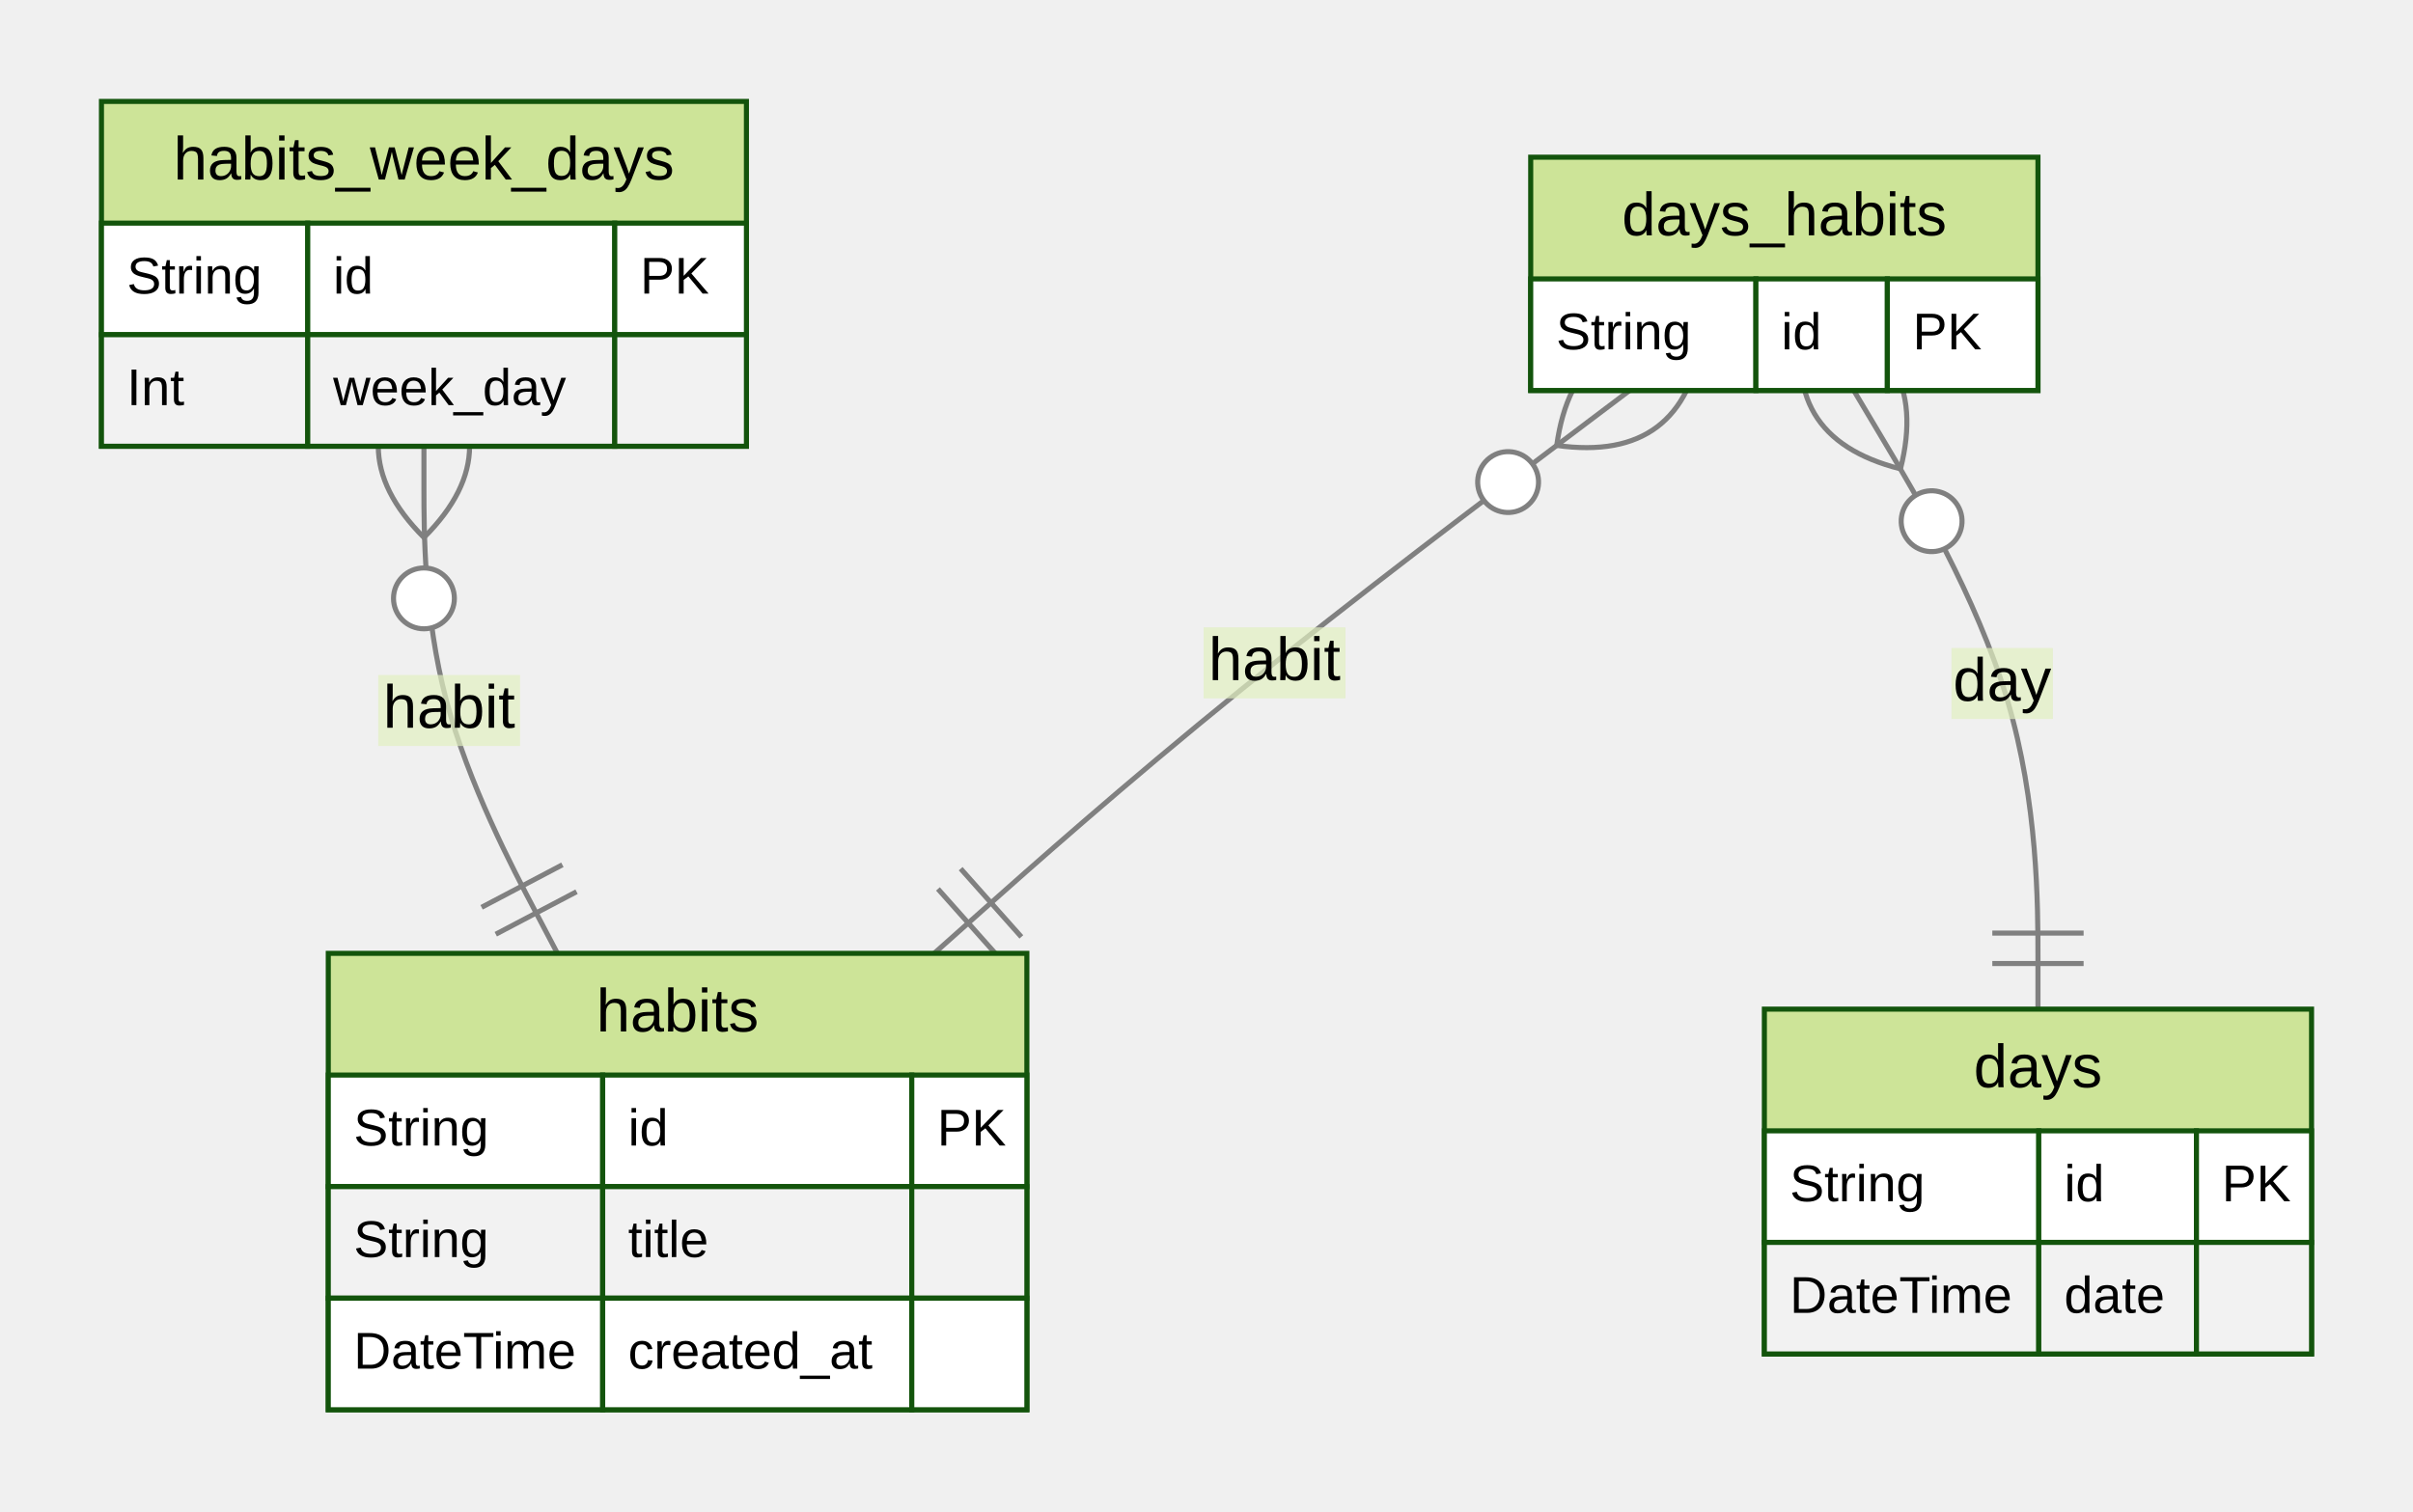
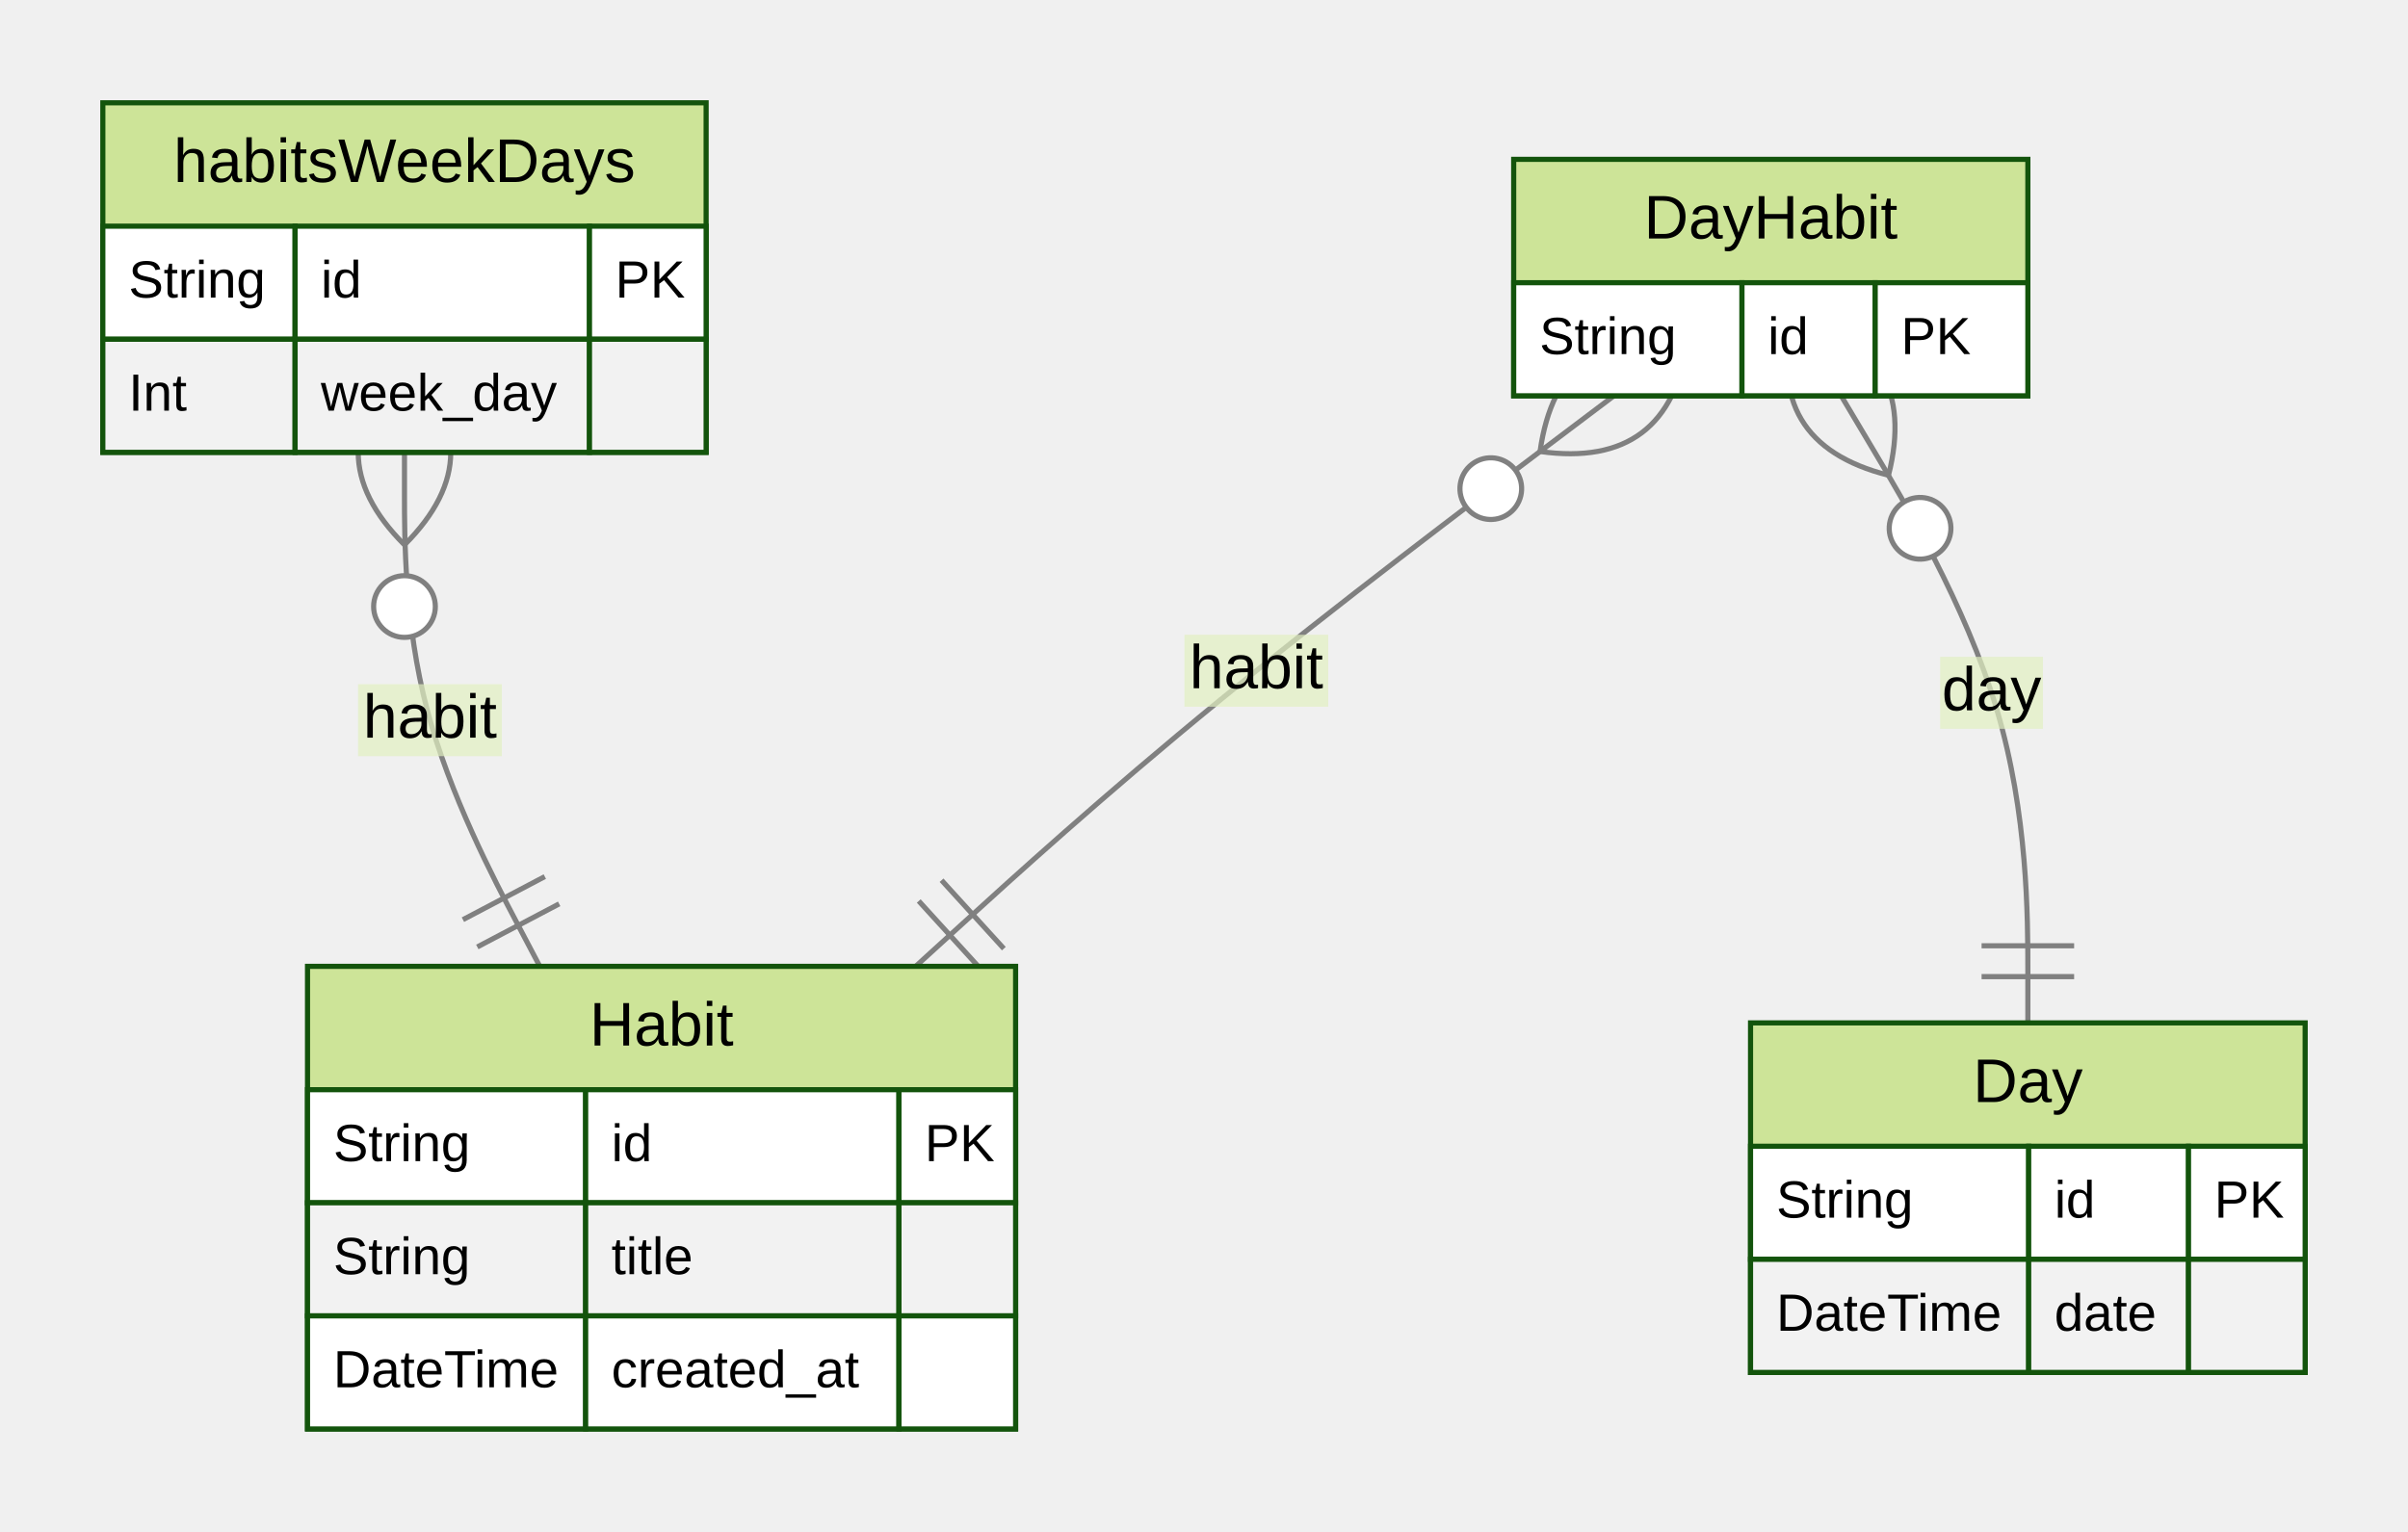
- <svg xmlns="http://www.w3.org/2000/svg" aria-roledescription="er" role="graphics-document document" viewBox="0 0 475.694 298" style="max-width: 475.694px; background-color: white;" width="100%" id="mermaid-0">
+ <svg xmlns="http://www.w3.org/2000/svg" aria-roledescription="er" role="graphics-document document" viewBox="0 0 468.333 298" style="max-width: 468.333px; background-color: white;" width="100%" id="mermaid-0">
  <style>#mermaid-0{font-family:"trebuchet ms",verdana,arial,sans-serif;font-size:16px;fill:#000000;}#mermaid-0 .error-icon{fill:#552222;}#mermaid-0 .error-text{fill:#552222;stroke:#552222;}#mermaid-0 .edge-thickness-normal{stroke-width:2px;}#mermaid-0 .edge-thickness-thick{stroke-width:3.5px;}#mermaid-0 .edge-pattern-solid{stroke-dasharray:0;}#mermaid-0 .edge-pattern-dashed{stroke-dasharray:3;}#mermaid-0 .edge-pattern-dotted{stroke-dasharray:2;}#mermaid-0 .marker{fill:#000000;stroke:#000000;}#mermaid-0 .marker.cross{stroke:#000000;}#mermaid-0 svg{font-family:"trebuchet ms",verdana,arial,sans-serif;font-size:16px;}#mermaid-0 .entityBox{fill:#cde498;stroke:#13540c;}#mermaid-0 .attributeBoxOdd{fill:#ffffff;stroke:#13540c;}#mermaid-0 .attributeBoxEven{fill:#f2f2f2;stroke:#13540c;}#mermaid-0 .relationshipLabelBox{fill:hsl(78.158, 58.462%, 84.51%);opacity:0.7;background-color:hsl(78.158, 58.462%, 84.51%);}#mermaid-0 .relationshipLabelBox rect{opacity:0.5;}#mermaid-0 .relationshipLine{stroke:#000000;}#mermaid-0 .entityTitleText{text-anchor:middle;font-size:18px;fill:#000000;}#mermaid-0 :root{--mermaid-font-family:"trebuchet ms",verdana,arial,sans-serif;}</style>
  <g />
  <defs>
    <marker orient="auto" markerHeight="18" markerWidth="18" refY="9" refX="0" id="ONLY_ONE_START">
      <path d="M9,0 L9,18 M15,0 L15,18" fill="none" stroke="gray" />
    </marker>
  </defs>
  <defs>
    <marker orient="auto" markerHeight="18" markerWidth="18" refY="9" refX="18" id="ONLY_ONE_END">
      <path d="M3,0 L3,18 M9,0 L9,18" fill="none" stroke="gray" />
    </marker>
  </defs>
  <defs>
    <marker orient="auto" markerHeight="18" markerWidth="30" refY="9" refX="0" id="ZERO_OR_ONE_START">
      <circle r="6" cy="9" cx="21" fill="white" stroke="gray" />
      <path d="M9,0 L9,18" fill="none" stroke="gray" />
    </marker>
  </defs>
  <defs>
    <marker orient="auto" markerHeight="18" markerWidth="30" refY="9" refX="30" id="ZERO_OR_ONE_END">
      <circle r="6" cy="9" cx="9" fill="white" stroke="gray" />
      <path d="M21,0 L21,18" fill="none" stroke="gray" />
    </marker>
  </defs>
  <defs>
    <marker orient="auto" markerHeight="36" markerWidth="45" refY="18" refX="18" id="ONE_OR_MORE_START">
      <path d="M0,18 Q 18,0 36,18 Q 18,36 0,18 M42,9 L42,27" fill="none" stroke="gray" />
    </marker>
  </defs>
  <defs>
    <marker orient="auto" markerHeight="36" markerWidth="45" refY="18" refX="27" id="ONE_OR_MORE_END">
      <path d="M3,9 L3,27 M9,18 Q27,0 45,18 Q27,36 9,18" fill="none" stroke="gray" />
    </marker>
  </defs>
  <defs>
    <marker orient="auto" markerHeight="36" markerWidth="57" refY="18" refX="18" id="ZERO_OR_MORE_START">
      <circle r="6" cy="18" cx="48" fill="white" stroke="gray" />
      <path d="M0,18 Q18,0 36,18 Q18,36 0,18" fill="none" stroke="gray" />
    </marker>
  </defs>
  <defs>
    <marker orient="auto" markerHeight="36" markerWidth="57" refY="18" refX="39" id="ZERO_OR_MORE_END">
      <circle r="6" cy="18" cx="9" fill="white" stroke="gray" />
      <path d="M21,18 Q39,0 57,18 Q39,36 21,18" fill="none" stroke="gray" />
    </marker>
  </defs>
-   <path style="stroke: gray; fill: none;" marker-start="url(#ZERO_OR_MORE_START)" marker-end="url(#ONLY_ONE_END)" d="M83.575,88L83.575,96.333C83.575,104.667,83.575,121.333,87.961,138C92.347,154.667,101.119,171.333,105.505,179.667L109.891,188" class="er relationshipLine" />
-   <path style="stroke: gray; fill: none;" marker-start="url(#ZERO_OR_MORE_START)" marker-end="url(#ONLY_ONE_END)" d="M365.45,77L371.502,87.167C377.553,97.333,389.656,117.667,395.708,138C401.76,158.333,401.76,178.667,401.76,188.833L401.76,199" class="er relationshipLine" />
-   <path style="stroke: gray; fill: none;" marker-start="url(#ZERO_OR_MORE_START)" marker-end="url(#ONLY_ONE_END)" d="M321.258,77L307.776,87.167C294.293,97.333,267.328,117.667,244.478,136.167C221.628,154.667,202.893,171.333,193.526,179.667L184.159,188" class="er relationshipLine" />
-   <g transform="translate(64.71619,188 )" id="entity-habits-59333331-6c3a-54f1-a56e-d211c6383727">
+   <path style="stroke: gray; fill: none;" marker-start="url(#ZERO_OR_MORE_START)" marker-end="url(#ONLY_ONE_END)" d="M78.668,88L78.668,96.333C78.668,104.667,78.668,121.333,83.054,138C87.44,154.667,96.212,171.333,100.598,179.667L104.984,188" class="er relationshipLine" />
+   <path style="stroke: gray; fill: none;" marker-start="url(#ZERO_OR_MORE_START)" marker-end="url(#ONLY_ONE_END)" d="M358.089,77L364.141,87.167C370.192,97.333,382.295,117.667,388.347,138C394.399,158.333,394.399,178.667,394.399,188.833L394.399,199" class="er relationshipLine" />
+   <path style="stroke: gray; fill: none;" marker-start="url(#ZERO_OR_MORE_START)" marker-end="url(#ONLY_ONE_END)" d="M313.897,77L300.415,87.167C286.932,97.333,259.967,117.667,237.332,136.167C214.698,154.667,196.393,171.333,187.241,179.667L178.089,188" class="er relationshipLine" />
+   <g transform="translate(59.80891,188 )" id="entity-Habit-9f611293-fb4e-574e-88c9-ffe07f9dfec7">
    <rect height="90" width="137.718" y="0" x="0" class="er entityBox" />
-     <text style="dominant-baseline: middle; text-anchor: middle; font-size: 12px;" transform="translate(68.85901,12)" y="0" x="0" id="text-entity-habits-59333331-6c3a-54f1-a56e-d211c6383727" class="er entityLabel">habits</text>
+     <text style="dominant-baseline: middle; text-anchor: middle; font-size: 12px;" transform="translate(68.85901,12)" y="0" x="0" id="text-entity-Habit-9f611293-fb4e-574e-88c9-ffe07f9dfec7" class="er entityLabel">Habit</text>
    <rect height="22" width="54.096" y="24" x="0" class="er attributeBoxOdd" />
-     <text style="dominant-baseline: middle; font-size: 10.2px;" transform="translate(5,35)" y="0" x="0" id="text-entity-habits-59333331-6c3a-54f1-a56e-d211c6383727-attr-1-type" class="er entityLabel">String</text>
+     <text style="dominant-baseline: middle; font-size: 10.2px;" transform="translate(5,35)" y="0" x="0" id="text-entity-Habit-9f611293-fb4e-574e-88c9-ffe07f9dfec7-attr-1-type" class="er entityLabel">String</text>
    <rect height="22" width="60.935" y="24" x="54.096" class="er attributeBoxOdd" />
-     <text style="dominant-baseline: middle; font-size: 10.2px;" transform="translate(59.09555,35)" y="0" x="0" id="text-entity-habits-59333331-6c3a-54f1-a56e-d211c6383727-attr-1-name" class="er entityLabel">id</text>
+     <text style="dominant-baseline: middle; font-size: 10.2px;" transform="translate(59.09555,35)" y="0" x="0" id="text-entity-Habit-9f611293-fb4e-574e-88c9-ffe07f9dfec7-attr-1-name" class="er entityLabel">id</text>
    <rect height="22" width="22.688" y="24" x="115.03" class="er attributeBoxOdd" />
-     <text style="dominant-baseline: middle; font-size: 10.2px;" transform="translate(120.0303,35)" y="0" x="0" id="text-entity-habits-59333331-6c3a-54f1-a56e-d211c6383727-attr-1-key" class="er entityLabel">PK</text>
+     <text style="dominant-baseline: middle; font-size: 10.2px;" transform="translate(120.0303,35)" y="0" x="0" id="text-entity-Habit-9f611293-fb4e-574e-88c9-ffe07f9dfec7-attr-1-key" class="er entityLabel">PK</text>
    <rect height="22" width="54.096" y="46" x="0" class="er attributeBoxEven" />
-     <text style="dominant-baseline: middle; font-size: 10.2px;" transform="translate(5,57)" y="0" x="0" id="text-entity-habits-59333331-6c3a-54f1-a56e-d211c6383727-attr-2-type" class="er entityLabel">String</text>
+     <text style="dominant-baseline: middle; font-size: 10.2px;" transform="translate(5,57)" y="0" x="0" id="text-entity-Habit-9f611293-fb4e-574e-88c9-ffe07f9dfec7-attr-2-type" class="er entityLabel">String</text>
    <rect height="22" width="60.935" y="46" x="54.096" class="er attributeBoxEven" />
-     <text style="dominant-baseline: middle; font-size: 10.2px;" transform="translate(59.09555,57)" y="0" x="0" id="text-entity-habits-59333331-6c3a-54f1-a56e-d211c6383727-attr-2-name" class="er entityLabel">title</text>
+     <text style="dominant-baseline: middle; font-size: 10.2px;" transform="translate(59.09555,57)" y="0" x="0" id="text-entity-Habit-9f611293-fb4e-574e-88c9-ffe07f9dfec7-attr-2-name" class="er entityLabel">title</text>
    <rect height="22" width="22.688" y="46" x="115.03" class="er attributeBoxEven" />
-     <text style="dominant-baseline: middle; font-size: 10.2px;" transform="translate(120.0303,57)" y="0" x="0" id="text-entity-habits-59333331-6c3a-54f1-a56e-d211c6383727-attr-2-key" class="er entityLabel" />
+     <text style="dominant-baseline: middle; font-size: 10.2px;" transform="translate(120.0303,57)" y="0" x="0" id="text-entity-Habit-9f611293-fb4e-574e-88c9-ffe07f9dfec7-attr-2-key" class="er entityLabel" />
    <rect height="22" width="54.096" y="68" x="0" class="er attributeBoxOdd" />
-     <text style="dominant-baseline: middle; font-size: 10.2px;" transform="translate(5,79)" y="0" x="0" id="text-entity-habits-59333331-6c3a-54f1-a56e-d211c6383727-attr-3-type" class="er entityLabel">DateTime</text>
+     <text style="dominant-baseline: middle; font-size: 10.2px;" transform="translate(5,79)" y="0" x="0" id="text-entity-Habit-9f611293-fb4e-574e-88c9-ffe07f9dfec7-attr-3-type" class="er entityLabel">DateTime</text>
    <rect height="22" width="60.935" y="68" x="54.096" class="er attributeBoxOdd" />
-     <text style="dominant-baseline: middle; font-size: 10.2px;" transform="translate(59.09555,79)" y="0" x="0" id="text-entity-habits-59333331-6c3a-54f1-a56e-d211c6383727-attr-3-name" class="er entityLabel">created_at</text>
+     <text style="dominant-baseline: middle; font-size: 10.2px;" transform="translate(59.09555,79)" y="0" x="0" id="text-entity-Habit-9f611293-fb4e-574e-88c9-ffe07f9dfec7-attr-3-name" class="er entityLabel">created_at</text>
    <rect height="22" width="22.688" y="68" x="115.03" class="er attributeBoxOdd" />
-     <text style="dominant-baseline: middle; font-size: 10.2px;" transform="translate(120.0303,79)" y="0" x="0" id="text-entity-habits-59333331-6c3a-54f1-a56e-d211c6383727-attr-3-key" class="er entityLabel" />
+     <text style="dominant-baseline: middle; font-size: 10.2px;" transform="translate(120.0303,79)" y="0" x="0" id="text-entity-Habit-9f611293-fb4e-574e-88c9-ffe07f9dfec7-attr-3-key" class="er entityLabel" />
  </g>
-   <g transform="translate(20,20 )" id="entity-habitsweekdays-f4b5d4bb-9c7e-57f3-9202-1c14d857d5a4">
-     <rect height="68" width="127.15" y="0" x="0" class="er entityBox" />
-     <text style="dominant-baseline: middle; text-anchor: middle; font-size: 12px;" transform="translate(63.5752,12)" y="0" x="0" id="text-entity-habitsweekdays-f4b5d4bb-9c7e-57f3-9202-1c14d857d5a4" class="er entityLabel">habits_week_days</text>
-     <rect height="22" width="40.668" y="24" x="0" class="er attributeBoxOdd" />
-     <text style="dominant-baseline: middle; font-size: 10.2px;" transform="translate(5,35)" y="0" x="0" id="text-entity-habitsweekdays-f4b5d4bb-9c7e-57f3-9202-1c14d857d5a4-attr-1-type" class="er entityLabel">String</text>
-     <rect height="22" width="60.524" y="24" x="40.668" class="er attributeBoxOdd" />
-     <text style="dominant-baseline: middle; font-size: 10.2px;" transform="translate(45.66758,35)" y="0" x="0" id="text-entity-habitsweekdays-f4b5d4bb-9c7e-57f3-9202-1c14d857d5a4-attr-1-name" class="er entityLabel">id</text>
-     <rect height="22" width="25.959" y="24" x="101.191" class="er attributeBoxOdd" />
-     <text style="dominant-baseline: middle; font-size: 10.2px;" transform="translate(106.1912,35)" y="0" x="0" id="text-entity-habitsweekdays-f4b5d4bb-9c7e-57f3-9202-1c14d857d5a4-attr-1-key" class="er entityLabel">PK</text>
-     <rect height="22" width="40.668" y="46" x="0" class="er attributeBoxEven" />
-     <text style="dominant-baseline: middle; font-size: 10.2px;" transform="translate(5,57)" y="0" x="0" id="text-entity-habitsweekdays-f4b5d4bb-9c7e-57f3-9202-1c14d857d5a4-attr-2-type" class="er entityLabel">Int</text>
-     <rect height="22" width="60.524" y="46" x="40.668" class="er attributeBoxEven" />
-     <text style="dominant-baseline: middle; font-size: 10.2px;" transform="translate(45.66758,57)" y="0" x="0" id="text-entity-habitsweekdays-f4b5d4bb-9c7e-57f3-9202-1c14d857d5a4-attr-2-name" class="er entityLabel">week_day</text>
-     <rect height="22" width="25.959" y="46" x="101.191" class="er attributeBoxEven" />
-     <text style="dominant-baseline: middle; font-size: 10.2px;" transform="translate(106.1912,57)" y="0" x="0" id="text-entity-habitsweekdays-f4b5d4bb-9c7e-57f3-9202-1c14d857d5a4-attr-2-key" class="er entityLabel" />
+   <g transform="translate(20,20 )" id="entity-habitsWeekDays-486e0eae-30d3-5343-9101-aa32f741743e">
+     <rect height="68" width="117.336" y="0" x="0" class="er entityBox" />
+     <text style="dominant-baseline: middle; text-anchor: middle; font-size: 12px;" transform="translate(58.66792,12)" y="0" x="0" id="text-entity-habitsWeekDays-486e0eae-30d3-5343-9101-aa32f741743e" class="er entityLabel">habitsWeekDays</text>
+     <rect height="22" width="37.396" y="24" x="0" class="er attributeBoxOdd" />
+     <text style="dominant-baseline: middle; font-size: 10.2px;" transform="translate(5,35)" y="0" x="0" id="text-entity-habitsWeekDays-486e0eae-30d3-5343-9101-aa32f741743e-attr-1-type" class="er entityLabel">String</text>
+     <rect height="22" width="57.252" y="24" x="37.396" class="er attributeBoxOdd" />
+     <text style="dominant-baseline: middle; font-size: 10.2px;" transform="translate(42.39606,35)" y="0" x="0" id="text-entity-habitsWeekDays-486e0eae-30d3-5343-9101-aa32f741743e-attr-1-name" class="er entityLabel">id</text>
+     <rect height="22" width="22.688" y="24" x="94.648" class="er attributeBoxOdd" />
+     <text style="dominant-baseline: middle; font-size: 10.2px;" transform="translate(99.64815,35)" y="0" x="0" id="text-entity-habitsWeekDays-486e0eae-30d3-5343-9101-aa32f741743e-attr-1-key" class="er entityLabel">PK</text>
+     <rect height="22" width="37.396" y="46" x="0" class="er attributeBoxEven" />
+     <text style="dominant-baseline: middle; font-size: 10.2px;" transform="translate(5,57)" y="0" x="0" id="text-entity-habitsWeekDays-486e0eae-30d3-5343-9101-aa32f741743e-attr-2-type" class="er entityLabel">Int</text>
+     <rect height="22" width="57.252" y="46" x="37.396" class="er attributeBoxEven" />
+     <text style="dominant-baseline: middle; font-size: 10.2px;" transform="translate(42.39606,57)" y="0" x="0" id="text-entity-habitsWeekDays-486e0eae-30d3-5343-9101-aa32f741743e-attr-2-name" class="er entityLabel">week_day</text>
+     <rect height="22" width="22.688" y="46" x="94.648" class="er attributeBoxEven" />
+     <text style="dominant-baseline: middle; font-size: 10.2px;" transform="translate(99.64815,57)" y="0" x="0" id="text-entity-habitsWeekDays-486e0eae-30d3-5343-9101-aa32f741743e-attr-2-key" class="er entityLabel" />
  </g>
-   <g transform="translate(347.825,199 )" id="entity-days-1423ac63-3526-5a52-8359-97be9f67b867">
+   <g transform="translate(340.4641,199 )" id="entity-Day-9ea0cc54-f82e-59e2-b538-e90e302bfc1e">
    <rect height="68" width="107.869" y="0" x="0" class="er entityBox" />
-     <text style="dominant-baseline: middle; text-anchor: middle; font-size: 12px;" transform="translate(53.93452,12)" y="0" x="0" id="text-entity-days-1423ac63-3526-5a52-8359-97be9f67b867" class="er entityLabel">days</text>
+     <text style="dominant-baseline: middle; text-anchor: middle; font-size: 12px;" transform="translate(53.93452,12)" y="0" x="0" id="text-entity-Day-9ea0cc54-f82e-59e2-b538-e90e302bfc1e" class="er entityLabel">Day</text>
    <rect height="22" width="54.096" y="24" x="0" class="er attributeBoxOdd" />
-     <text style="dominant-baseline: middle; font-size: 10.2px;" transform="translate(5,35)" y="0" x="0" id="text-entity-days-1423ac63-3526-5a52-8359-97be9f67b867-attr-1-type" class="er entityLabel">String</text>
+     <text style="dominant-baseline: middle; font-size: 10.2px;" transform="translate(5,35)" y="0" x="0" id="text-entity-Day-9ea0cc54-f82e-59e2-b538-e90e302bfc1e-attr-1-type" class="er entityLabel">String</text>
    <rect height="22" width="31.086" y="24" x="54.096" class="er attributeBoxOdd" />
-     <text style="dominant-baseline: middle; font-size: 10.2px;" transform="translate(59.09555,35)" y="0" x="0" id="text-entity-days-1423ac63-3526-5a52-8359-97be9f67b867-attr-1-name" class="er entityLabel">id</text>
+     <text style="dominant-baseline: middle; font-size: 10.2px;" transform="translate(59.09555,35)" y="0" x="0" id="text-entity-Day-9ea0cc54-f82e-59e2-b538-e90e302bfc1e-attr-1-name" class="er entityLabel">id</text>
    <rect height="22" width="22.688" y="24" x="85.181" class="er attributeBoxOdd" />
-     <text style="dominant-baseline: middle; font-size: 10.2px;" transform="translate(90.18137,35)" y="0" x="0" id="text-entity-days-1423ac63-3526-5a52-8359-97be9f67b867-attr-1-key" class="er entityLabel">PK</text>
+     <text style="dominant-baseline: middle; font-size: 10.2px;" transform="translate(90.18137,35)" y="0" x="0" id="text-entity-Day-9ea0cc54-f82e-59e2-b538-e90e302bfc1e-attr-1-key" class="er entityLabel">PK</text>
    <rect height="22" width="54.096" y="46" x="0" class="er attributeBoxEven" />
-     <text style="dominant-baseline: middle; font-size: 10.2px;" transform="translate(5,57)" y="0" x="0" id="text-entity-days-1423ac63-3526-5a52-8359-97be9f67b867-attr-2-type" class="er entityLabel">DateTime</text>
+     <text style="dominant-baseline: middle; font-size: 10.2px;" transform="translate(5,57)" y="0" x="0" id="text-entity-Day-9ea0cc54-f82e-59e2-b538-e90e302bfc1e-attr-2-type" class="er entityLabel">DateTime</text>
    <rect height="22" width="31.086" y="46" x="54.096" class="er attributeBoxEven" />
-     <text style="dominant-baseline: middle; font-size: 10.2px;" transform="translate(59.09555,57)" y="0" x="0" id="text-entity-days-1423ac63-3526-5a52-8359-97be9f67b867-attr-2-name" class="er entityLabel">date</text>
+     <text style="dominant-baseline: middle; font-size: 10.2px;" transform="translate(59.09555,57)" y="0" x="0" id="text-entity-Day-9ea0cc54-f82e-59e2-b538-e90e302bfc1e-attr-2-name" class="er entityLabel">date</text>
    <rect height="22" width="22.688" y="46" x="85.181" class="er attributeBoxEven" />
-     <text style="dominant-baseline: middle; font-size: 10.2px;" transform="translate(90.18137,57)" y="0" x="0" id="text-entity-days-1423ac63-3526-5a52-8359-97be9f67b867-attr-2-key" class="er entityLabel" />
+     <text style="dominant-baseline: middle; font-size: 10.2px;" transform="translate(90.18137,57)" y="0" x="0" id="text-entity-Day-9ea0cc54-f82e-59e2-b538-e90e302bfc1e-attr-2-key" class="er entityLabel" />
  </g>
-   <g transform="translate(301.7596,31 )" id="entity-dayshabits-55b1180a-2e54-5aa1-86a3-8760cd051ce9">
+   <g transform="translate(294.3986,31 )" id="entity-DayHabit-5ce25473-23d3-58c3-9cc5-32233c8c58f9">
    <rect height="46" width="100" y="0" x="0" class="er entityBox" />
-     <text style="dominant-baseline: middle; text-anchor: middle; font-size: 12px;" transform="translate(50,12)" y="0" x="0" id="text-entity-dayshabits-55b1180a-2e54-5aa1-86a3-8760cd051ce9" class="er entityLabel">days_habits</text>
+     <text style="dominant-baseline: middle; text-anchor: middle; font-size: 12px;" transform="translate(50,12)" y="0" x="0" id="text-entity-DayHabit-5ce25473-23d3-58c3-9cc5-32233c8c58f9" class="er entityLabel">DayHabit</text>
    <rect height="22" width="44.399" y="24" x="0" class="er attributeBoxOdd" />
-     <text style="dominant-baseline: middle; font-size: 10.2px;" transform="translate(5,35)" y="0" x="0" id="text-entity-dayshabits-55b1180a-2e54-5aa1-86a3-8760cd051ce9-attr-1-type" class="er entityLabel">String</text>
+     <text style="dominant-baseline: middle; font-size: 10.2px;" transform="translate(5,35)" y="0" x="0" id="text-entity-DayHabit-5ce25473-23d3-58c3-9cc5-32233c8c58f9-attr-1-type" class="er entityLabel">String</text>
    <rect height="22" width="25.911" y="24" x="44.399" class="er attributeBoxOdd" />
-     <text style="dominant-baseline: middle; font-size: 10.2px;" transform="translate(49.39862,35)" y="0" x="0" id="text-entity-dayshabits-55b1180a-2e54-5aa1-86a3-8760cd051ce9-attr-1-name" class="er entityLabel">id</text>
+     <text style="dominant-baseline: middle; font-size: 10.2px;" transform="translate(49.39862,35)" y="0" x="0" id="text-entity-DayHabit-5ce25473-23d3-58c3-9cc5-32233c8c58f9-attr-1-name" class="er entityLabel">id</text>
    <rect height="22" width="29.69" y="24" x="70.31" class="er attributeBoxOdd" />
-     <text style="dominant-baseline: middle; font-size: 10.2px;" transform="translate(75.30976,35)" y="0" x="0" id="text-entity-dayshabits-55b1180a-2e54-5aa1-86a3-8760cd051ce9-attr-1-key" class="er entityLabel">PK</text>
+     <text style="dominant-baseline: middle; font-size: 10.2px;" transform="translate(75.30976,35)" y="0" x="0" id="text-entity-DayHabit-5ce25473-23d3-58c3-9cc5-32233c8c58f9-attr-1-key" class="er entityLabel">PK</text>
  </g>
-   <rect height="14" width="27.969" y="133.109" x="74.555" class="er relationshipLabelBox" />
-   <text style="text-anchor: middle; dominant-baseline: middle; font-size: 12px;" y="140.109" x="88.539" id="rel1" class="er relationshipLabel">habit</text>
-   <rect height="14" width="19.99" y="127.788" x="384.708" class="er relationshipLabelBox" />
-   <text style="text-anchor: middle; dominant-baseline: middle; font-size: 12px;" y="134.788" x="394.703" id="rel2" class="er relationshipLabel">day</text>
-   <rect height="14" width="27.969" y="123.718" x="237.275" class="er relationshipLabelBox" />
-   <text style="text-anchor: middle; dominant-baseline: middle; font-size: 12px;" y="130.718" x="251.259" id="rel3" class="er relationshipLabel">habit</text>
+   <rect height="14" width="27.969" y="133.109" x="69.648" class="er relationshipLabelBox" />
+   <text style="text-anchor: middle; dominant-baseline: middle; font-size: 12px;" y="140.109" x="83.632" id="rel1" class="er relationshipLabel">habit</text>
+   <rect height="14" width="19.99" y="127.788" x="377.347" class="er relationshipLabelBox" />
+   <text style="text-anchor: middle; dominant-baseline: middle; font-size: 12px;" y="134.788" x="387.342" id="rel2" class="er relationshipLabel">day</text>
+   <rect height="14" width="27.969" y="123.489" x="230.357" class="er relationshipLabelBox" />
+   <text style="text-anchor: middle; dominant-baseline: middle; font-size: 12px;" y="130.489" x="244.341" id="rel3" class="er relationshipLabel">habit</text>
</svg>
